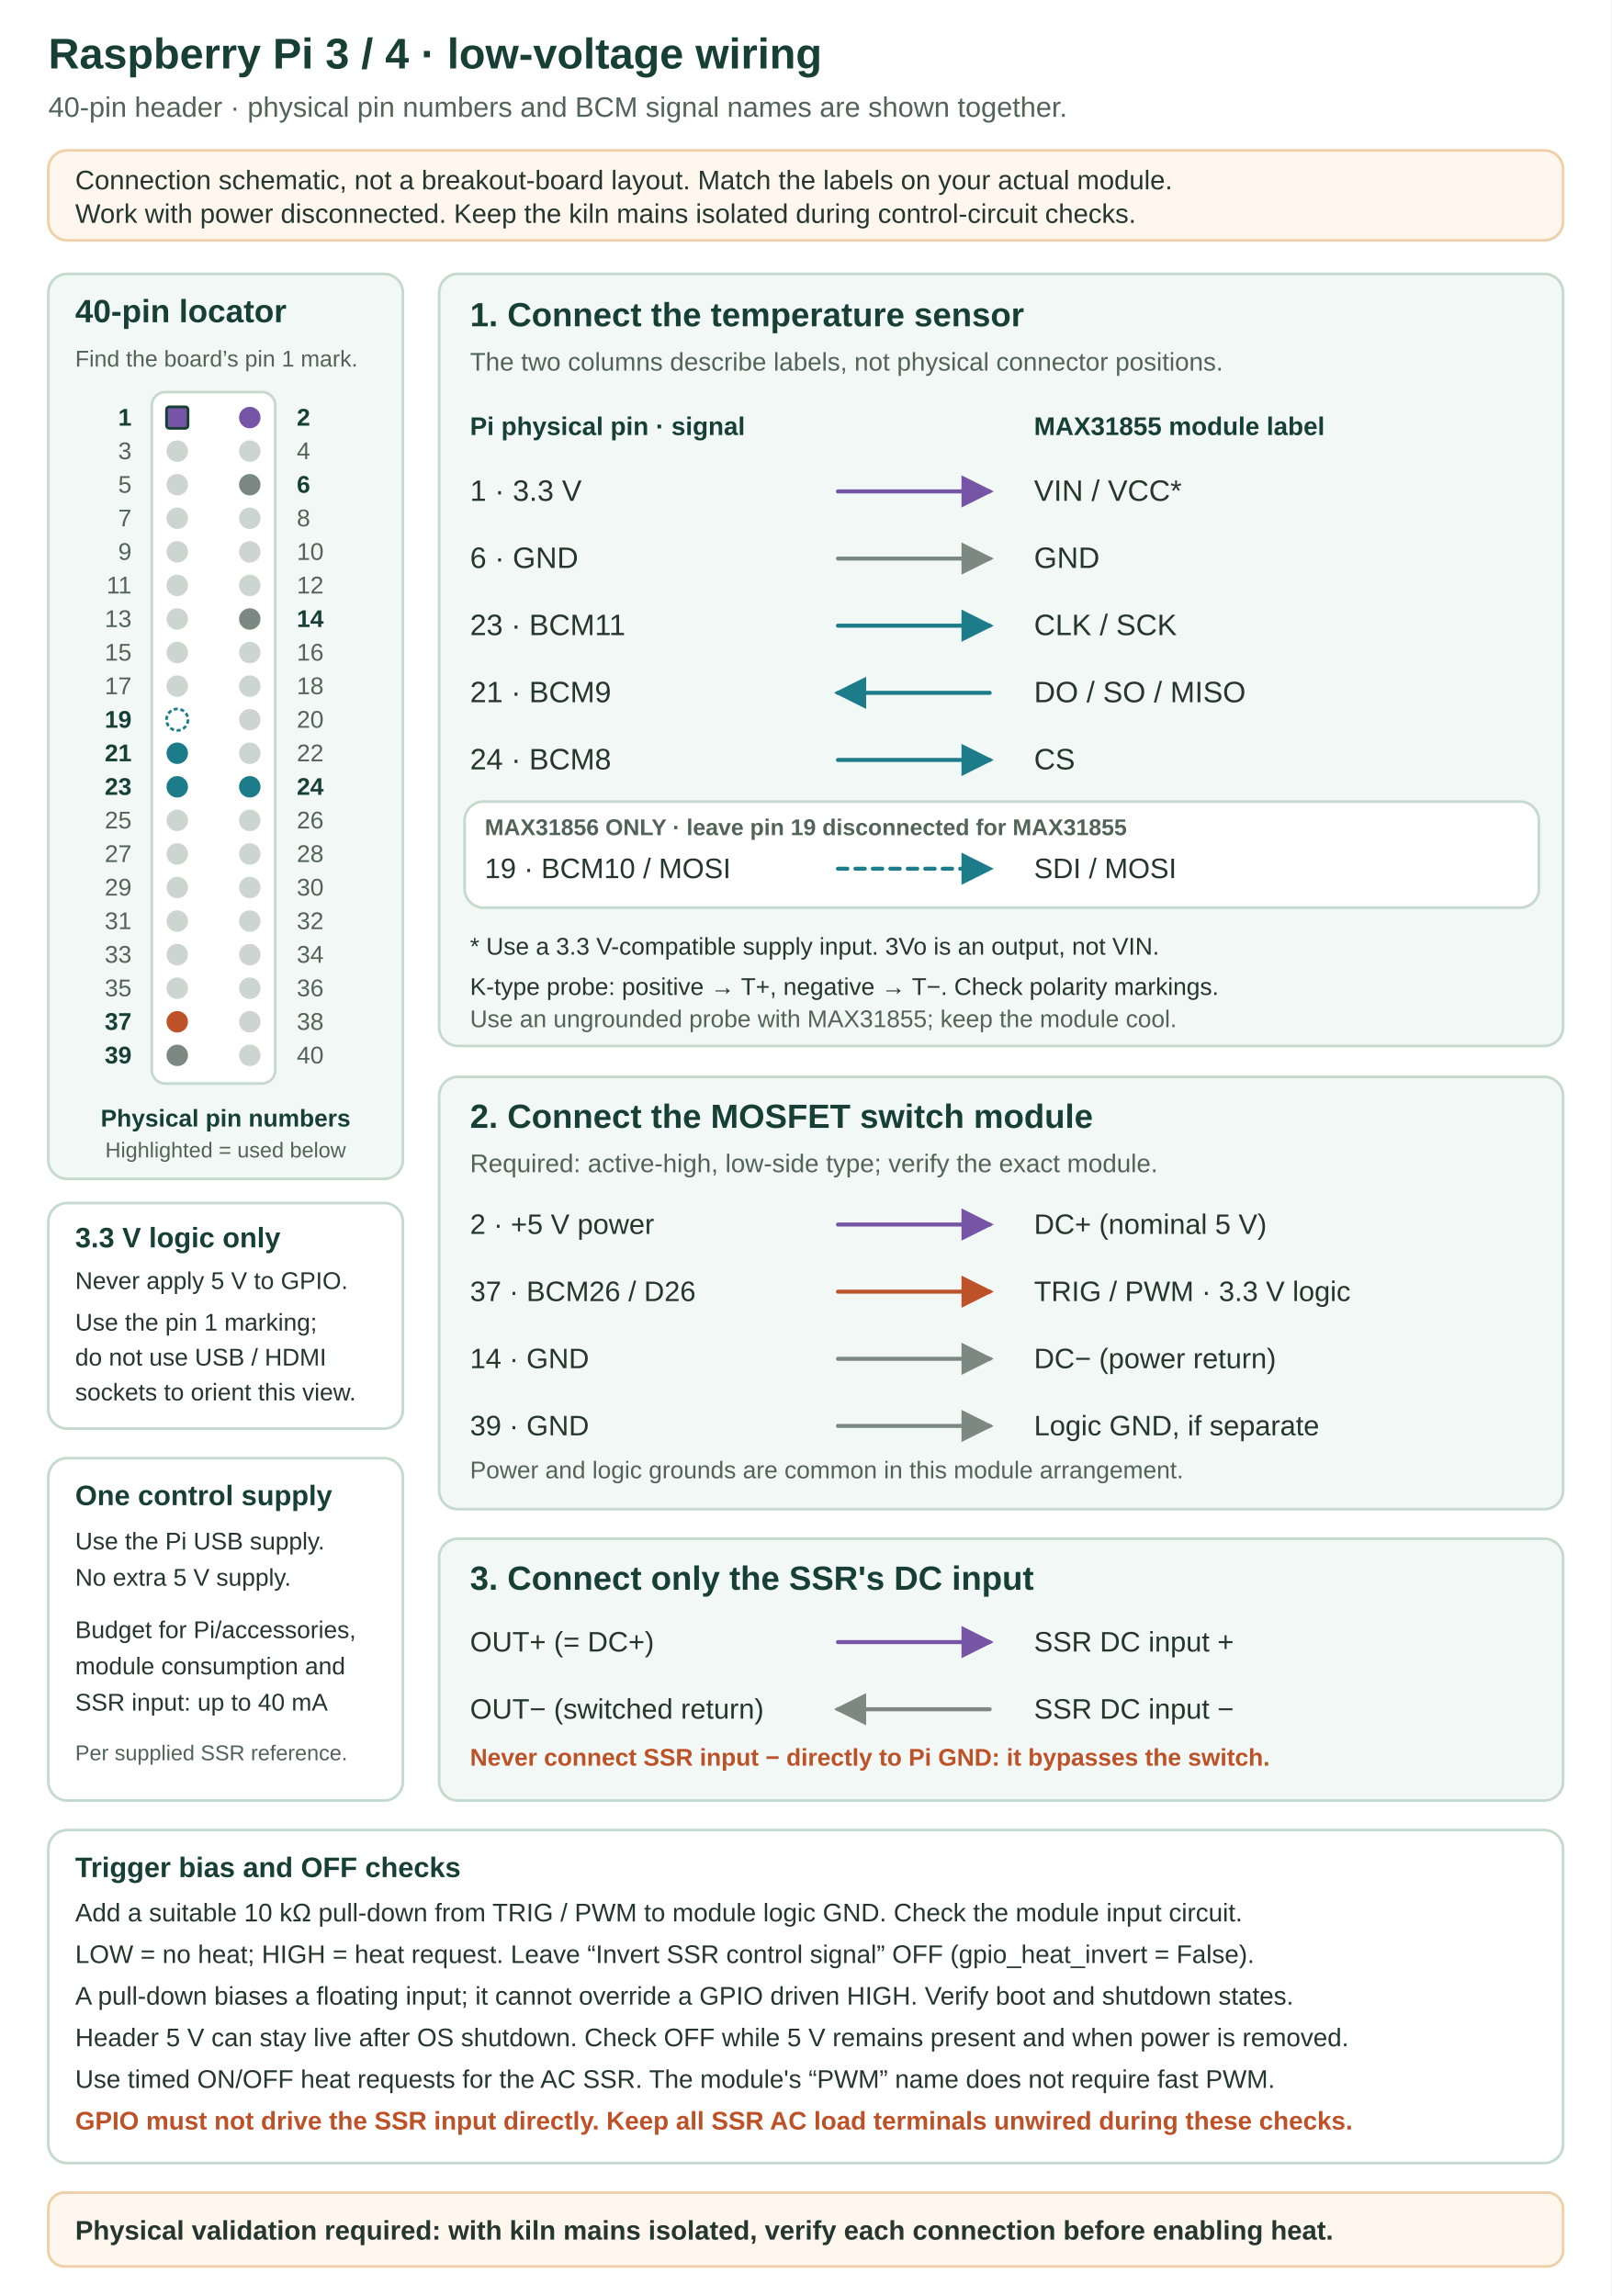
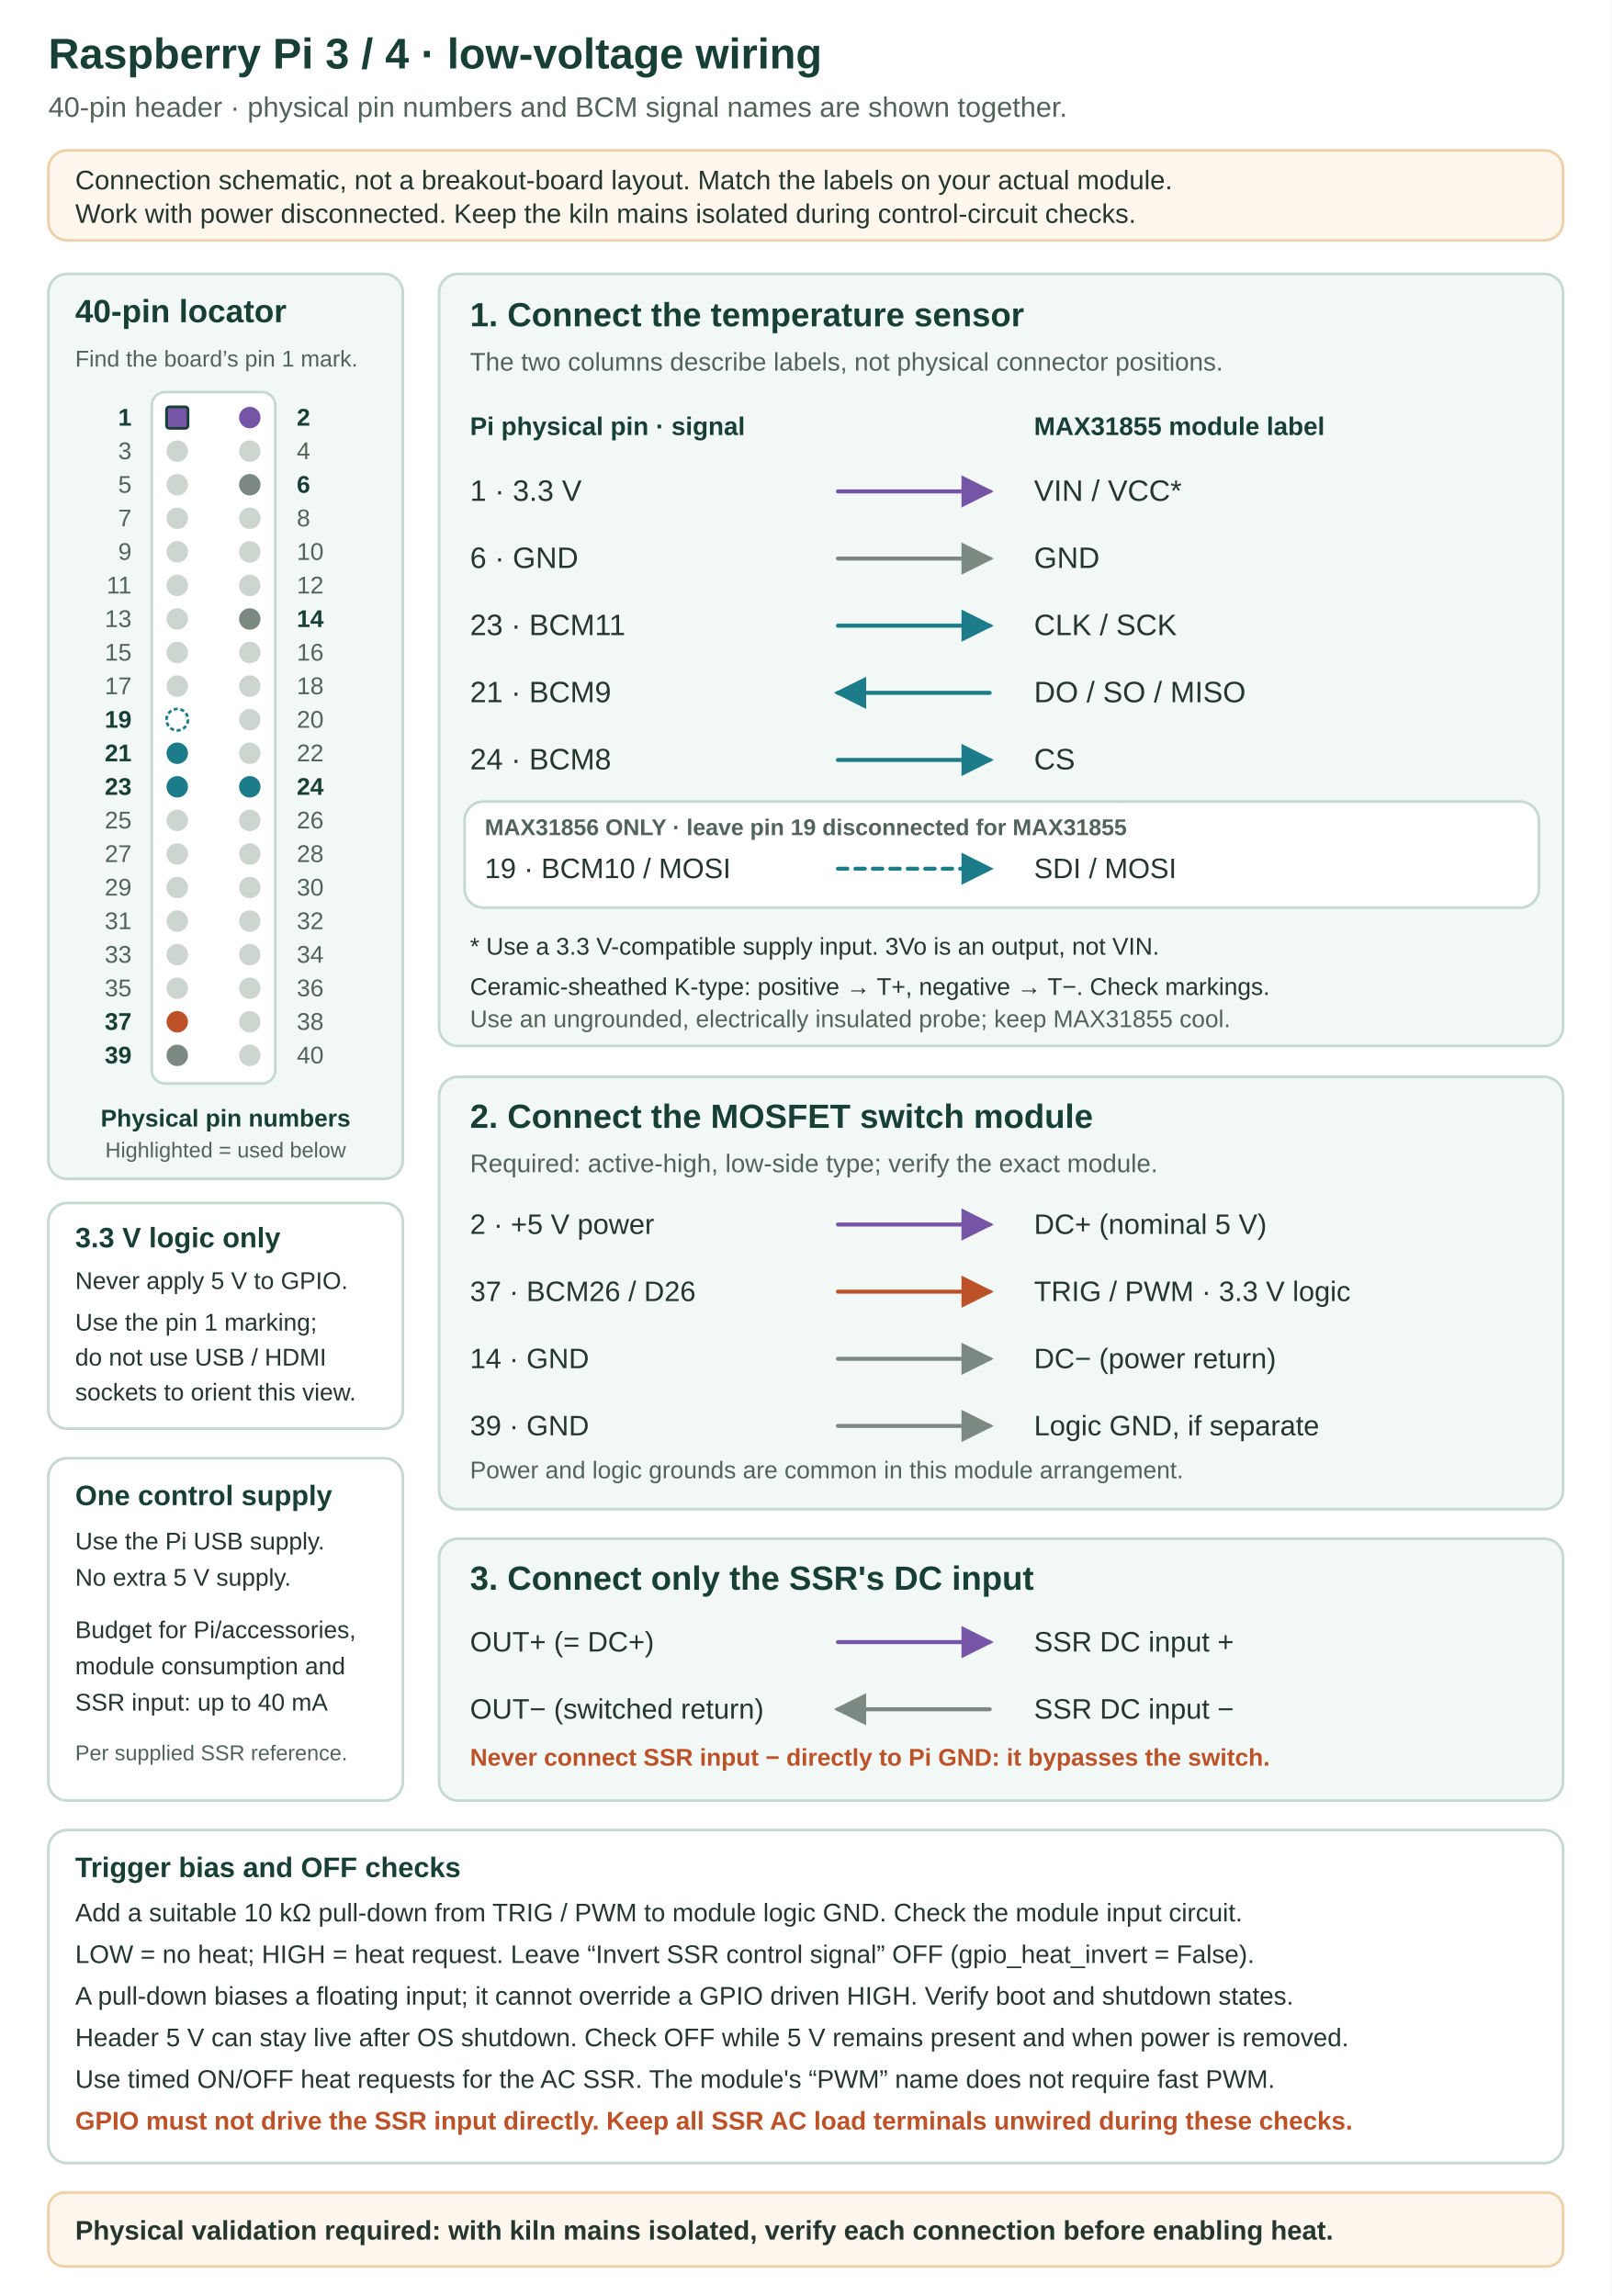
<svg xmlns="http://www.w3.org/2000/svg" width="1200" height="1710" viewBox="0 0 1200 1710" role="img" aria-labelledby="title desc">
  <defs>
    <style>text{font-family:Arial,Helvetica,sans-serif}</style>
    <marker id="signal" markerWidth="8" markerHeight="8" refX="7" refY="4" orient="auto-start-reverse" markerUnits="strokeWidth">
      <path d="M0,0 L8,4 L0,8 Z" fill="#1c7c89" />
    </marker>
    <marker id="heat" markerWidth="8" markerHeight="8" refX="7" refY="4" orient="auto-start-reverse" markerUnits="strokeWidth">
      <path d="M0,0 L8,4 L0,8 Z" fill="#bd5229" />
    </marker>
    <marker id="power" markerWidth="8" markerHeight="8" refX="7" refY="4" orient="auto-start-reverse" markerUnits="strokeWidth">
      <path d="M0,0 L8,4 L0,8 Z" fill="#7654a6" />
    </marker>
    <marker id="ground" markerWidth="8" markerHeight="8" refX="7" refY="4" orient="auto-start-reverse" markerUnits="strokeWidth">
      <path d="M0,0 L8,4 L0,8 Z" fill="#7b8982" />
    </marker>
  </defs>
  <rect width="1200" height="1710" fill="#ffffff" />
  <text x="36" y="51" font-size="32" fill="#173f35" font-weight="700" text-anchor="start">Raspberry Pi 3 / 4 · low-voltage wiring</text>
  <text x="36" y="87" font-size="21" fill="#52635b" font-weight="400" text-anchor="start">40-pin header · physical pin numbers and BCM signal names are shown together.</text>
  <rect x="36" y="112" width="1128" height="67" rx="14" fill="#fff7ed" stroke="#eed0a9" stroke-width="2" />
  <text x="56" y="141" font-size="20" fill="#25362f" font-weight="400" text-anchor="start">Connection schematic, not a breakout-board layout. Match the labels on your actual module.</text>
  <text x="56" y="166" font-size="20" fill="#25362f" font-weight="400" text-anchor="start">Work with power disconnected. Keep the kiln mains isolated during control-circuit checks.</text>
  <rect x="36" y="204" width="264" height="674" rx="14" fill="#f2f8f6" stroke="#c5d9d0" stroke-width="2" />
  <text x="56" y="240" font-size="24" fill="#173f35" font-weight="700" text-anchor="start">40-pin locator</text>
  <text x="56" y="273" font-size="17" fill="#52635b" font-weight="400" text-anchor="start">Find the board’s pin 1 mark.</text>
  <rect x="113" y="292" width="92" height="515" rx="10" fill="white" stroke="#c5d9d0" stroke-width="2" />
  <rect x="124" y="303" width="16" height="16" rx="2" fill="#7654a6" stroke="#173f35" stroke-width="2" />
  <text x="98" y="317" font-size="18" fill="#173f35" font-weight="700" text-anchor="end">1</text>
  <circle cx="186" cy="311" r="8" fill="#7654a6" />
  <text x="221" y="317" font-size="18" fill="#173f35" font-weight="700" text-anchor="start">2</text>
  <circle cx="132" cy="336" r="8" fill="#ccd5d0" />
  <text x="98" y="342" font-size="18" fill="#52635b" font-weight="400" text-anchor="end">3</text>
  <circle cx="186" cy="336" r="8" fill="#ccd5d0" />
  <text x="221" y="342" font-size="18" fill="#52635b" font-weight="400" text-anchor="start">4</text>
  <circle cx="132" cy="361" r="8" fill="#ccd5d0" />
  <text x="98" y="367" font-size="18" fill="#52635b" font-weight="400" text-anchor="end">5</text>
  <circle cx="186" cy="361" r="8" fill="#7b8982" />
  <text x="221" y="367" font-size="18" fill="#173f35" font-weight="700" text-anchor="start">6</text>
  <circle cx="132" cy="386" r="8" fill="#ccd5d0" />
  <text x="98" y="392" font-size="18" fill="#52635b" font-weight="400" text-anchor="end">7</text>
  <circle cx="186" cy="386" r="8" fill="#ccd5d0" />
  <text x="221" y="392" font-size="18" fill="#52635b" font-weight="400" text-anchor="start">8</text>
  <circle cx="132" cy="411" r="8" fill="#ccd5d0" />
  <text x="98" y="417" font-size="18" fill="#52635b" font-weight="400" text-anchor="end">9</text>
  <circle cx="186" cy="411" r="8" fill="#ccd5d0" />
  <text x="221" y="417" font-size="18" fill="#52635b" font-weight="400" text-anchor="start">10</text>
  <circle cx="132" cy="436" r="8" fill="#ccd5d0" />
  <text x="98" y="442" font-size="18" fill="#52635b" font-weight="400" text-anchor="end">11</text>
  <circle cx="186" cy="436" r="8" fill="#ccd5d0" />
  <text x="221" y="442" font-size="18" fill="#52635b" font-weight="400" text-anchor="start">12</text>
  <circle cx="132" cy="461" r="8" fill="#ccd5d0" />
  <text x="98" y="467" font-size="18" fill="#52635b" font-weight="400" text-anchor="end">13</text>
  <circle cx="186" cy="461" r="8" fill="#7b8982" />
  <text x="221" y="467" font-size="18" fill="#173f35" font-weight="700" text-anchor="start">14</text>
  <circle cx="132" cy="486" r="8" fill="#ccd5d0" />
  <text x="98" y="492" font-size="18" fill="#52635b" font-weight="400" text-anchor="end">15</text>
  <circle cx="186" cy="486" r="8" fill="#ccd5d0" />
  <text x="221" y="492" font-size="18" fill="#52635b" font-weight="400" text-anchor="start">16</text>
  <circle cx="132" cy="511" r="8" fill="#ccd5d0" />
  <text x="98" y="517" font-size="18" fill="#52635b" font-weight="400" text-anchor="end">17</text>
  <circle cx="186" cy="511" r="8" fill="#ccd5d0" />
  <text x="221" y="517" font-size="18" fill="#52635b" font-weight="400" text-anchor="start">18</text>
  <circle cx="132" cy="536" r="8" fill="white" stroke="#1c7c89" stroke-width="2" stroke-dasharray="3 2" />
  <text x="98" y="542" font-size="18" fill="#173f35" font-weight="700" text-anchor="end">19</text>
  <circle cx="186" cy="536" r="8" fill="#ccd5d0" />
  <text x="221" y="542" font-size="18" fill="#52635b" font-weight="400" text-anchor="start">20</text>
  <circle cx="132" cy="561" r="8" fill="#1c7c89" />
  <text x="98" y="567" font-size="18" fill="#173f35" font-weight="700" text-anchor="end">21</text>
  <circle cx="186" cy="561" r="8" fill="#ccd5d0" />
  <text x="221" y="567" font-size="18" fill="#52635b" font-weight="400" text-anchor="start">22</text>
  <circle cx="132" cy="586" r="8" fill="#1c7c89" />
  <text x="98" y="592" font-size="18" fill="#173f35" font-weight="700" text-anchor="end">23</text>
  <circle cx="186" cy="586" r="8" fill="#1c7c89" />
  <text x="221" y="592" font-size="18" fill="#173f35" font-weight="700" text-anchor="start">24</text>
  <circle cx="132" cy="611" r="8" fill="#ccd5d0" />
  <text x="98" y="617" font-size="18" fill="#52635b" font-weight="400" text-anchor="end">25</text>
  <circle cx="186" cy="611" r="8" fill="#ccd5d0" />
  <text x="221" y="617" font-size="18" fill="#52635b" font-weight="400" text-anchor="start">26</text>
  <circle cx="132" cy="636" r="8" fill="#ccd5d0" />
  <text x="98" y="642" font-size="18" fill="#52635b" font-weight="400" text-anchor="end">27</text>
  <circle cx="186" cy="636" r="8" fill="#ccd5d0" />
  <text x="221" y="642" font-size="18" fill="#52635b" font-weight="400" text-anchor="start">28</text>
  <circle cx="132" cy="661" r="8" fill="#ccd5d0" />
  <text x="98" y="667" font-size="18" fill="#52635b" font-weight="400" text-anchor="end">29</text>
  <circle cx="186" cy="661" r="8" fill="#ccd5d0" />
  <text x="221" y="667" font-size="18" fill="#52635b" font-weight="400" text-anchor="start">30</text>
  <circle cx="132" cy="686" r="8" fill="#ccd5d0" />
  <text x="98" y="692" font-size="18" fill="#52635b" font-weight="400" text-anchor="end">31</text>
  <circle cx="186" cy="686" r="8" fill="#ccd5d0" />
  <text x="221" y="692" font-size="18" fill="#52635b" font-weight="400" text-anchor="start">32</text>
  <circle cx="132" cy="711" r="8" fill="#ccd5d0" />
  <text x="98" y="717" font-size="18" fill="#52635b" font-weight="400" text-anchor="end">33</text>
  <circle cx="186" cy="711" r="8" fill="#ccd5d0" />
  <text x="221" y="717" font-size="18" fill="#52635b" font-weight="400" text-anchor="start">34</text>
  <circle cx="132" cy="736" r="8" fill="#ccd5d0" />
  <text x="98" y="742" font-size="18" fill="#52635b" font-weight="400" text-anchor="end">35</text>
  <circle cx="186" cy="736" r="8" fill="#ccd5d0" />
  <text x="221" y="742" font-size="18" fill="#52635b" font-weight="400" text-anchor="start">36</text>
  <circle cx="132" cy="761" r="8" fill="#bd5229" />
  <text x="98" y="767" font-size="18" fill="#173f35" font-weight="700" text-anchor="end">37</text>
  <circle cx="186" cy="761" r="8" fill="#ccd5d0" />
  <text x="221" y="767" font-size="18" fill="#52635b" font-weight="400" text-anchor="start">38</text>
  <circle cx="132" cy="786" r="8" fill="#7b8982" />
  <text x="98" y="792" font-size="18" fill="#173f35" font-weight="700" text-anchor="end">39</text>
  <circle cx="186" cy="786" r="8" fill="#ccd5d0" />
  <text x="221" y="792" font-size="18" fill="#52635b" font-weight="400" text-anchor="start">40</text>
  <text x="168" y="839" font-size="18" fill="#173f35" font-weight="700" text-anchor="middle">Physical pin numbers</text>
  <text x="168" y="862" font-size="16" fill="#52635b" font-weight="400" text-anchor="middle">Highlighted = used below</text>
  <rect x="36" y="896" width="264" height="168" rx="14" fill="white" stroke="#c5d9d0" stroke-width="2" />
  <text x="56" y="929" font-size="21" fill="#173f35" font-weight="700" text-anchor="start">3.3 V logic only</text>
  <text x="56" y="960" font-size="18" fill="#25362f" font-weight="400" text-anchor="start">Never apply 5 V to GPIO.</text>
  <text x="56" y="991" font-size="18" fill="#25362f" font-weight="400" text-anchor="start">Use the pin 1 marking;</text>
  <text x="56" y="1017" font-size="18" fill="#25362f" font-weight="400" text-anchor="start">do not use USB / HDMI</text>
  <text x="56" y="1043" font-size="18" fill="#25362f" font-weight="400" text-anchor="start">sockets to orient this view.</text>
  <rect x="327" y="204" width="837" height="575" rx="14" fill="#f2f8f6" stroke="#c5d9d0" stroke-width="2" />
  <text x="350" y="243" font-size="25" fill="#173f35" font-weight="700" text-anchor="start">1. Connect the temperature sensor</text>
  <text x="350" y="276" font-size="19" fill="#52635b" font-weight="400" text-anchor="start">The two columns describe labels, not physical connector positions.</text>
  <text x="350" y="324" font-size="19" fill="#173f35" font-weight="700" text-anchor="start">Pi physical pin · signal</text>
  <text x="770" y="324" font-size="19" fill="#173f35" font-weight="700" text-anchor="start">MAX31855 module label</text>
  <text x="350" y="373" font-size="22" fill="#25362f" font-weight="400" text-anchor="start">1 · 3.3 V</text>
  <text x="770" y="373" font-size="22" fill="#25362f" font-weight="400" text-anchor="start">VIN / VCC*</text>
  <path d="M 624 366 L 737 366" fill="none" stroke="#7654a6" stroke-width="3" stroke-linecap="round" stroke-linejoin="round" marker-end="url(#power)" />
  <text x="350" y="423" font-size="22" fill="#25362f" font-weight="400" text-anchor="start">6 · GND</text>
  <text x="770" y="423" font-size="22" fill="#25362f" font-weight="400" text-anchor="start">GND</text>
  <path d="M 624 416 L 737 416" fill="none" stroke="#7b8982" stroke-width="3" stroke-linecap="round" stroke-linejoin="round" marker-end="url(#ground)" />
  <text x="350" y="473" font-size="22" fill="#25362f" font-weight="400" text-anchor="start">23 · BCM11</text>
  <text x="770" y="473" font-size="22" fill="#25362f" font-weight="400" text-anchor="start">CLK / SCK</text>
  <path d="M 624 466 L 737 466" fill="none" stroke="#1c7c89" stroke-width="3" stroke-linecap="round" stroke-linejoin="round" marker-end="url(#signal)" />
  <text x="350" y="523" font-size="22" fill="#25362f" font-weight="400" text-anchor="start">21 · BCM9</text>
  <text x="770" y="523" font-size="22" fill="#25362f" font-weight="400" text-anchor="start">DO / SO / MISO</text>
  <path d="M 737 516 L 624 516" fill="none" stroke="#1c7c89" stroke-width="3" stroke-linecap="round" stroke-linejoin="round" marker-end="url(#signal)" />
  <text x="350" y="573" font-size="22" fill="#25362f" font-weight="400" text-anchor="start">24 · BCM8</text>
  <text x="770" y="573" font-size="22" fill="#25362f" font-weight="400" text-anchor="start">CS</text>
  <path d="M 624 566 L 737 566" fill="none" stroke="#1c7c89" stroke-width="3" stroke-linecap="round" stroke-linejoin="round" marker-end="url(#signal)" />
  <rect x="346" y="597" width="800" height="79" rx="14" fill="white" stroke="#c5d9d0" stroke-width="2" />
  <text x="361" y="622" font-size="17" fill="#52635b" font-weight="700" text-anchor="start">MAX31856 ONLY · leave pin 19 disconnected for MAX31855</text>
  <text x="361" y="654" font-size="21" fill="#25362f" font-weight="400" text-anchor="start">19 · BCM10 / MOSI</text>
  <path d="M 624 647 L 737 647" fill="none" stroke="#1c7c89" stroke-width="3" stroke-linecap="round" stroke-linejoin="round" marker-end="url(#signal)" stroke-dasharray="7 6" />
  <text x="770" y="654" font-size="21" fill="#25362f" font-weight="400" text-anchor="start">SDI / MOSI</text>
  <text x="350" y="711" font-size="18" fill="#25362f" font-weight="400" text-anchor="start">* Use a 3.3 V-compatible supply input. 3Vo is an output, not VIN.</text>
-   <text x="350" y="741" font-size="18" fill="#25362f" font-weight="400" text-anchor="start">K-type probe: positive → T+, negative → T−. Check polarity markings.</text>
-   <text x="350" y="765" font-size="18" fill="#52635b" font-weight="400" text-anchor="start">Use an ungrounded probe with MAX31855; keep the module cool.</text>
+   <text x="350" y="741" font-size="18" fill="#25362f" font-weight="400" text-anchor="start">Ceramic-sheathed K-type: positive → T+, negative → T−. Check markings.</text>
+   <text x="350" y="765" font-size="18" fill="#52635b" font-weight="400" text-anchor="start">Use an ungrounded, electrically insulated probe; keep MAX31855 cool.</text>
  <rect x="327" y="802" width="837" height="322" rx="14" fill="#f2f8f6" stroke="#c5d9d0" stroke-width="2" />
  <text x="350" y="840" font-size="25" fill="#173f35" font-weight="700" text-anchor="start">2. Connect the MOSFET switch module</text>
  <text x="350" y="873" font-size="19" fill="#52635b" font-weight="400" text-anchor="start">Required: active-high, low-side type; verify the exact module.</text>
  <text x="350" y="919" font-size="21" fill="#25362f" font-weight="400" text-anchor="start">2 · +5 V power</text>
  <path d="M 624 912 L 737 912" fill="none" stroke="#7654a6" stroke-width="3" stroke-linecap="round" marker-end="url(#power)" />
  <text x="770" y="919" font-size="21" fill="#25362f" font-weight="400" text-anchor="start">DC+ (nominal 5 V)</text>
  <text x="350" y="969" font-size="21" fill="#25362f" font-weight="400" text-anchor="start">37 · BCM26 / D26</text>
  <path d="M 624 962 L 737 962" fill="none" stroke="#bd5229" stroke-width="3" stroke-linecap="round" marker-end="url(#heat)" />
  <text x="770" y="969" font-size="21" fill="#25362f" font-weight="400" text-anchor="start">TRIG / PWM · 3.3 V logic</text>
  <text x="350" y="1019" font-size="21" fill="#25362f" font-weight="400" text-anchor="start">14 · GND</text>
  <path d="M 624 1012 L 737 1012" fill="none" stroke="#7b8982" stroke-width="3" stroke-linecap="round" marker-end="url(#ground)" />
  <text x="770" y="1019" font-size="21" fill="#25362f" font-weight="400" text-anchor="start">DC− (power return)</text>
  <text x="350" y="1069" font-size="21" fill="#25362f" font-weight="400" text-anchor="start">39 · GND</text>
  <path d="M 624 1062 L 737 1062" fill="none" stroke="#7b8982" stroke-width="3" stroke-linecap="round" marker-end="url(#ground)" />
  <text x="770" y="1069" font-size="21" fill="#25362f" font-weight="400" text-anchor="start">Logic GND, if separate</text>
  <text x="350" y="1101" font-size="18" fill="#52635b" font-weight="400" text-anchor="start">Power and logic grounds are common in this module arrangement.</text>
  <rect x="36" y="1086" width="264" height="255" rx="14" fill="white" stroke="#c5d9d0" stroke-width="2" />
  <text x="56" y="1121" font-size="21" fill="#173f35" font-weight="700" text-anchor="start">One control supply</text>
  <text x="56" y="1154" font-size="18" fill="#25362f" font-weight="400" text-anchor="start">Use the Pi USB supply.</text>
  <text x="56" y="1181" font-size="18" fill="#25362f" font-weight="400" text-anchor="start">No extra 5 V supply.</text>
  <text x="56" y="1220" font-size="18" fill="#25362f" font-weight="400" text-anchor="start">Budget for Pi/accessories,</text>
  <text x="56" y="1247" font-size="18" fill="#25362f" font-weight="400" text-anchor="start">module consumption and</text>
  <text x="56" y="1274" font-size="18" fill="#25362f" font-weight="400" text-anchor="start">SSR input: up to 40 mA</text>
  <text x="56" y="1311" font-size="16" fill="#52635b" font-weight="400" text-anchor="start">Per supplied SSR reference.</text>
  <rect x="327" y="1146" width="837" height="195" rx="14" fill="#f2f8f6" stroke="#c5d9d0" stroke-width="2" />
  <text x="350" y="1184" font-size="25" fill="#173f35" font-weight="700" text-anchor="start">3. Connect only the SSR's DC input</text>
  <text x="350" y="1230" font-size="21" fill="#25362f" font-weight="400" text-anchor="start">OUT+ (= DC+)</text>
  <path d="M 624 1223 L 737 1223" fill="none" stroke="#7654a6" stroke-width="3" stroke-linecap="round" marker-end="url(#power)" />
  <text x="770" y="1230" font-size="21" fill="#25362f" font-weight="400" text-anchor="start">SSR DC input +</text>
  <text x="350" y="1280" font-size="21" fill="#25362f" font-weight="400" text-anchor="start">OUT− (switched return)</text>
  <path d="M 737 1273 L 624 1273" fill="none" stroke="#7b8982" stroke-width="3" stroke-linecap="round" marker-end="url(#ground)" />
  <text x="770" y="1280" font-size="21" fill="#25362f" font-weight="400" text-anchor="start">SSR DC input −</text>
  <text x="350" y="1315" font-size="18" fill="#bd5229" font-weight="700" text-anchor="start">Never connect SSR input − directly to Pi GND: it bypasses the switch.</text>
  <rect x="36" y="1363" width="1128" height="248" rx="14" fill="white" stroke="#c5d9d0" stroke-width="2" />
  <text x="56" y="1398" font-size="21" fill="#173f35" font-weight="700" text-anchor="start">Trigger bias and OFF checks</text>
  <text x="56" y="1431" font-size="19" fill="#25362f" font-weight="400" text-anchor="start">Add a suitable 10 kΩ pull-down from TRIG / PWM to module logic GND. Check the module input circuit.</text>
  <text x="56" y="1462" font-size="19" fill="#25362f" font-weight="400" text-anchor="start">LOW = no heat; HIGH = heat request. Leave “Invert SSR control signal” OFF (gpio_heat_invert = False).</text>
  <text x="56" y="1493" font-size="19" fill="#25362f" font-weight="400" text-anchor="start">A pull-down biases a floating input; it cannot override a GPIO driven HIGH. Verify boot and shutdown states.</text>
  <text x="56" y="1524" font-size="19" fill="#25362f" font-weight="400" text-anchor="start">Header 5 V can stay live after OS shutdown. Check OFF while 5 V remains present and when power is removed.</text>
  <text x="56" y="1555" font-size="19" fill="#25362f" font-weight="400" text-anchor="start">Use timed ON/OFF heat requests for the AC SSR. The module's “PWM” name does not require fast PWM.</text>
  <text x="56" y="1586" font-size="19" fill="#bd5229" font-weight="700" text-anchor="start">GPIO must not drive the SSR input directly. Keep all SSR AC load terminals unwired during these checks.</text>
  <rect x="36" y="1633" width="1128" height="55" rx="12" fill="#fff7ed" stroke="#eed0a9" stroke-width="2" />
  <text x="56" y="1668" font-size="20" fill="#25362f" font-weight="700" text-anchor="start">Physical validation required: with kiln mains isolated, verify each connection before enabling heat.</text>
</svg>
